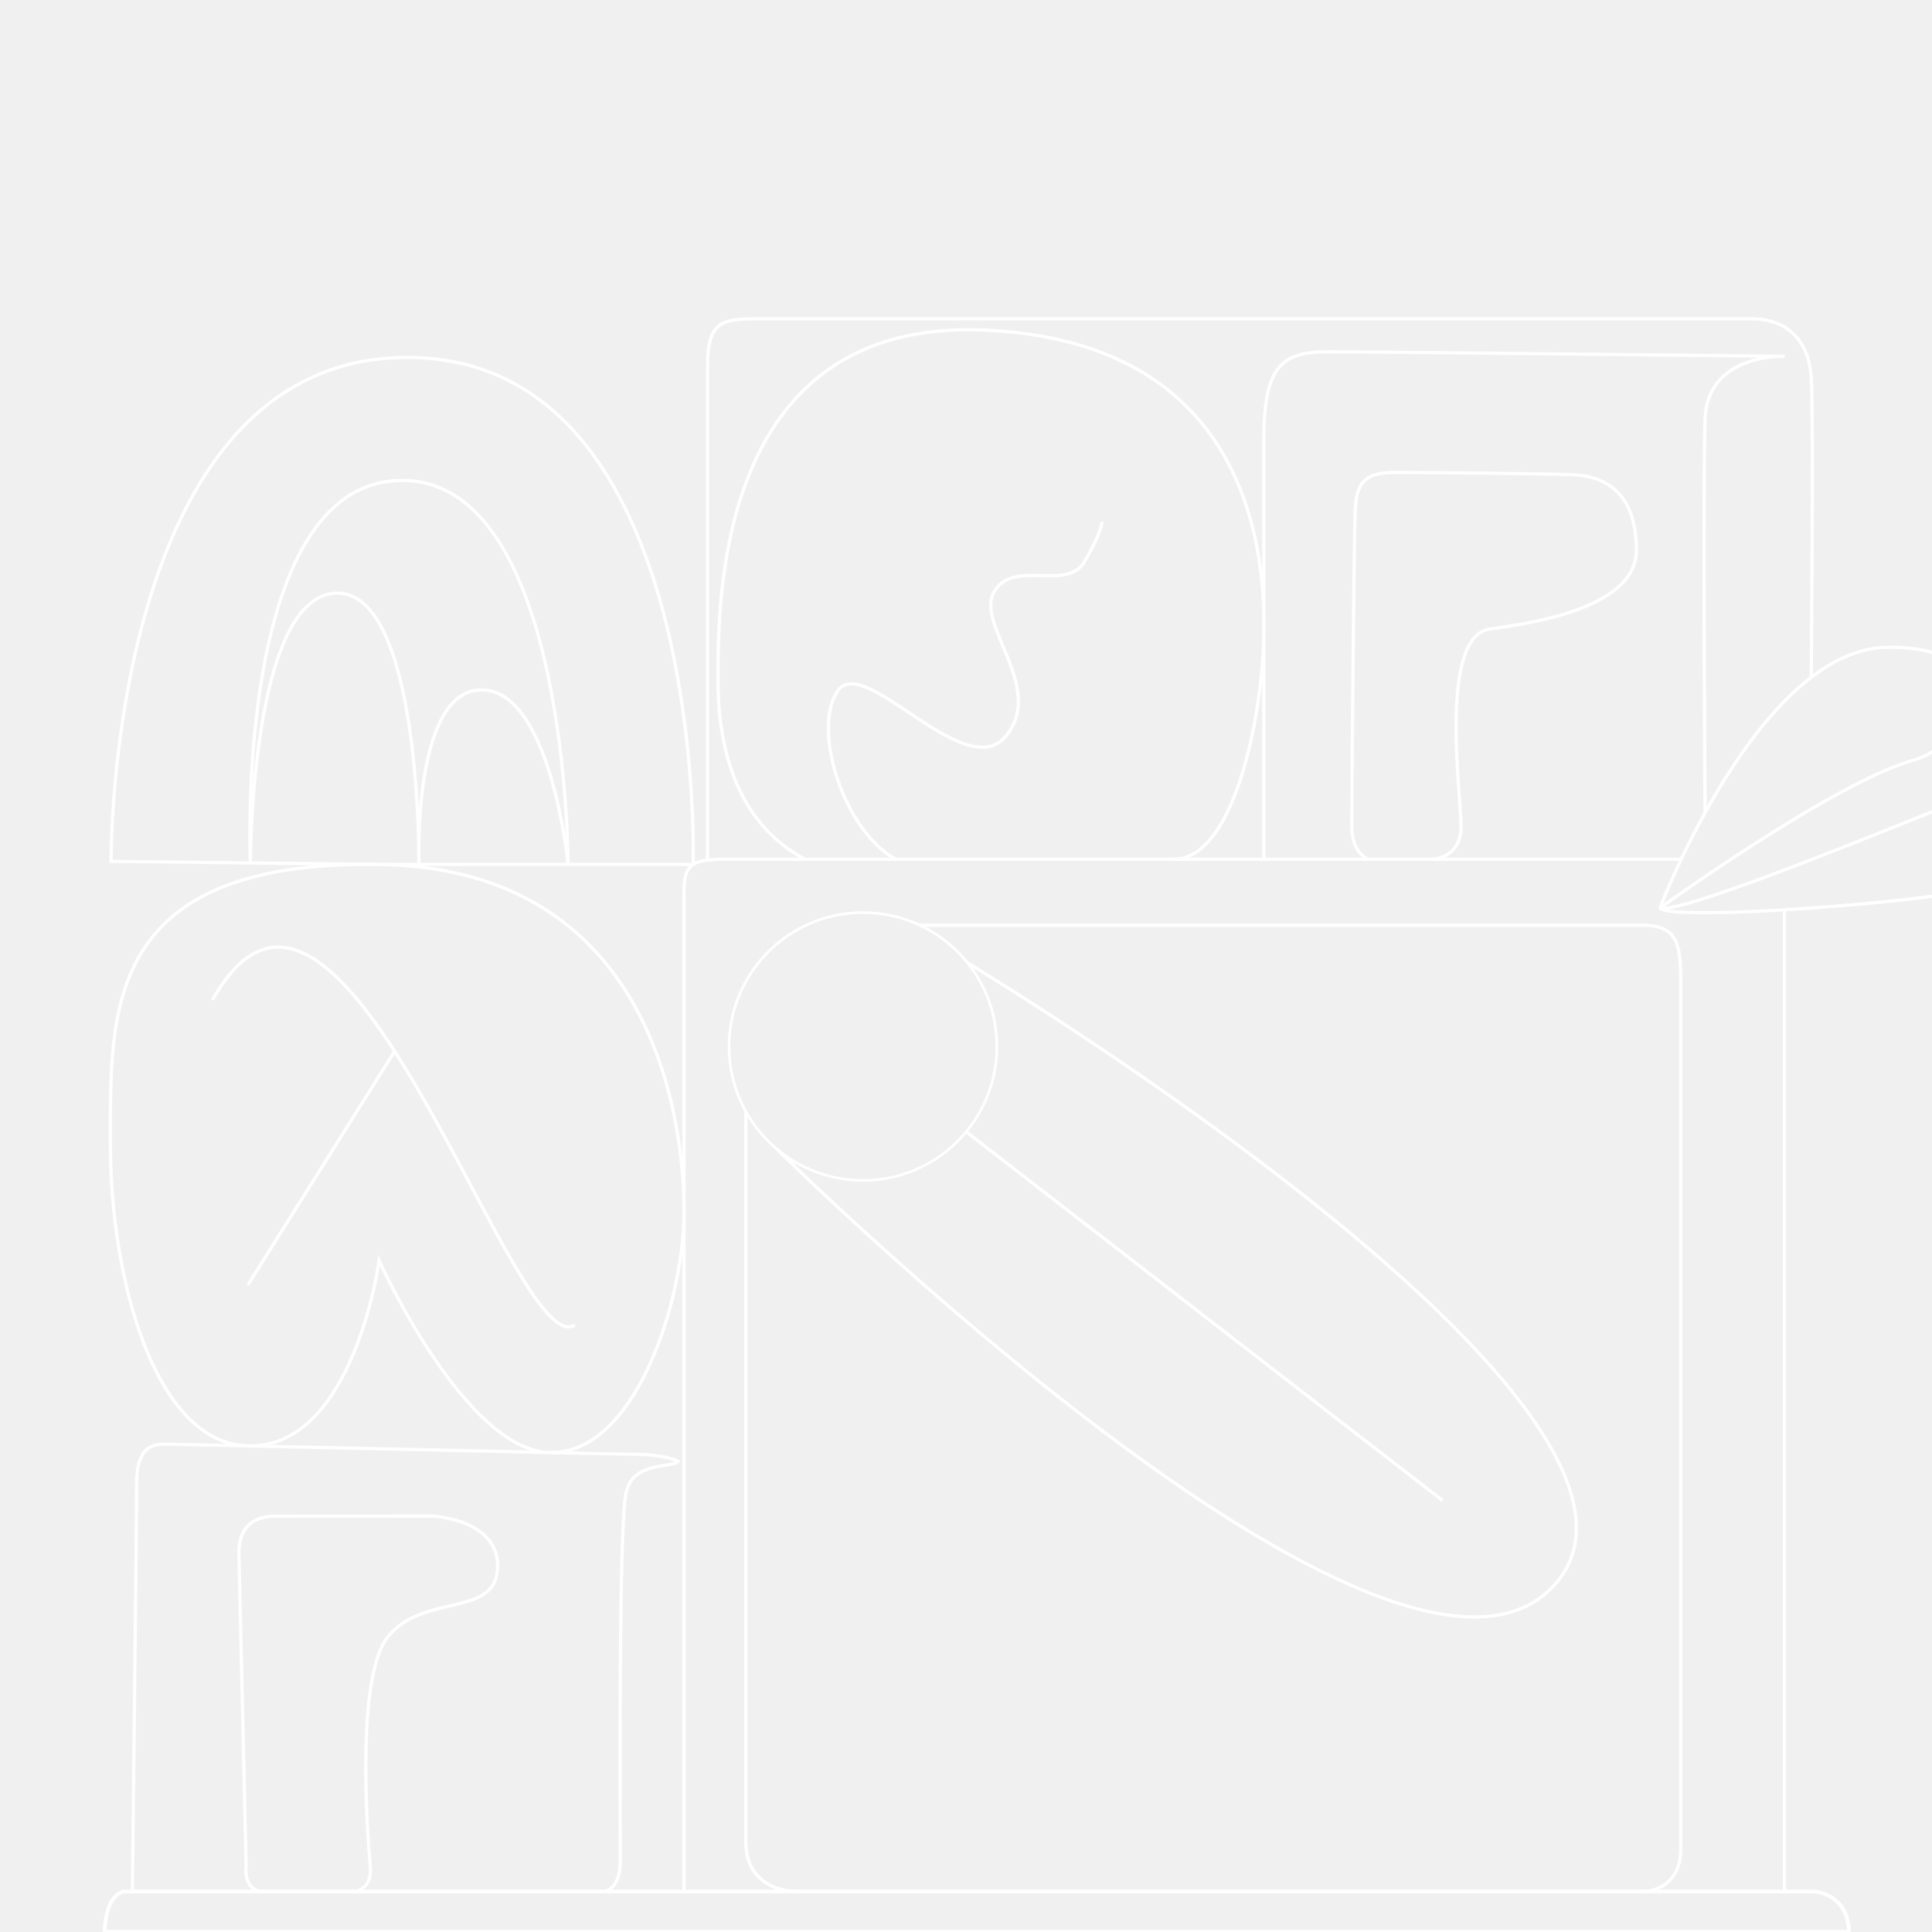
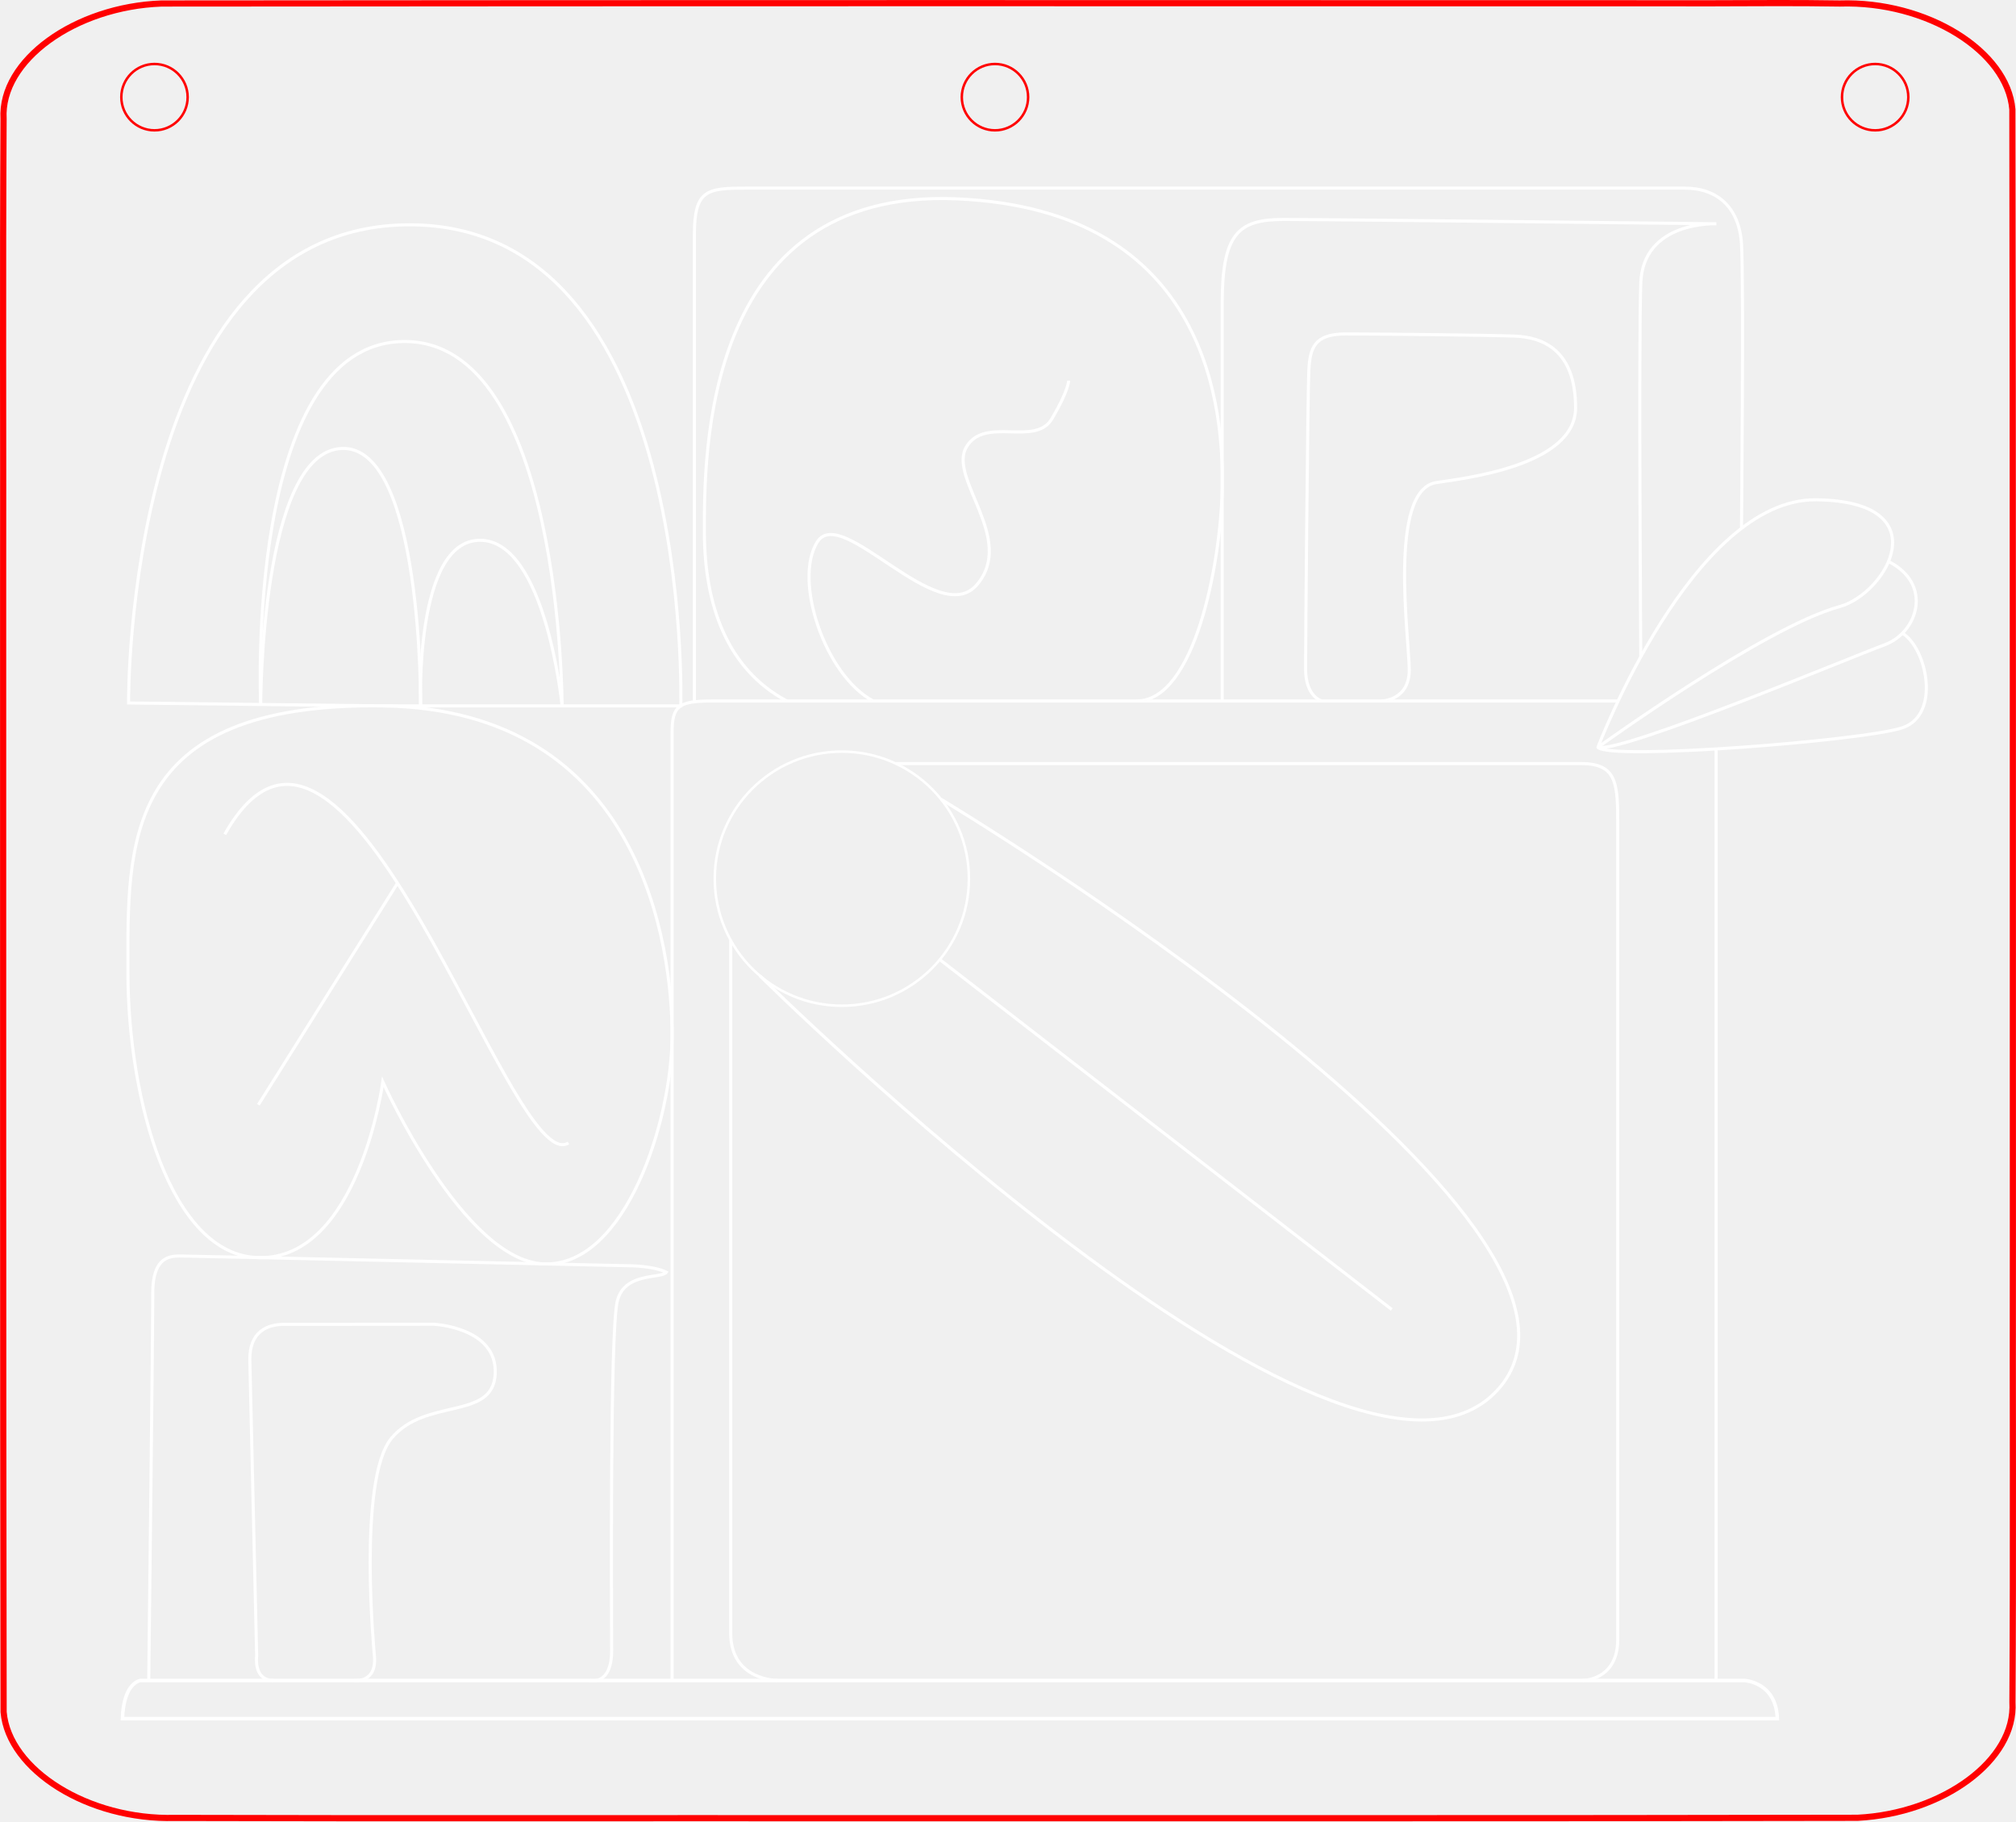
- <svg xmlns="http://www.w3.org/2000/svg" width="600" height="600" viewBox="0 0 158.75 158.75" version="1.1" id="svg5">
+ <svg xmlns="http://www.w3.org/2000/svg" width="659.936" height="596.099" viewBox="0 0 174.608 157.718" version="1.1" id="svg5">
  <defs id="defs2" />
-   <g id="layer1">
+   <g id="layer1" transform="translate(2.005615,-9.902305)">
    <path style="font-variation-settings:normal;opacity:1;vector-effect:none;fill:none;fill-opacity:1;stroke:#ffffff;stroke-width:0.307px;stroke-linecap:butt;stroke-linejoin:miter;stroke-miterlimit:4;stroke-dasharray:none;stroke-dashoffset:0;stroke-opacity:1;-inkscape-stroke:none;stop-color:#000000;stop-opacity:1" d="m 8.6,158.729 c 0.099,-3.174 1.577,-3.307 1.577,-3.307 H 149.071 c 0,0 2.76,0.119 2.859,3.307 z" id="path870" />
    <path style="font-variation-settings:normal;opacity:1;vector-effect:none;fill:none;fill-opacity:1;stroke:#ffffff;stroke-width:0.265px;stroke-linecap:butt;stroke-linejoin:miter;stroke-miterlimit:4;stroke-dasharray:none;stroke-dashoffset:0;stroke-opacity:1;-inkscape-stroke:none;stop-color:#000000;stop-opacity:1" d="M 56.205,155.423 V 73.267 c 0,-2.263 0.64,-2.662 3.418,-2.662 h 78.52" id="path1027" />
    <path style="font-variation-settings:normal;opacity:1;vector-effect:none;fill:none;fill-opacity:1;stroke:#ffffff;stroke-width:0.265px;stroke-linecap:butt;stroke-linejoin:miter;stroke-miterlimit:4;stroke-dasharray:none;stroke-dashoffset:0;stroke-opacity:1;-inkscape-stroke:none;stop-color:#000000;stop-opacity:1" d="M 146.626,155.423 V 74.758" id="path1029" />
    <path style="font-variation-settings:normal;opacity:1;vector-effect:none;fill:none;fill-opacity:1;stroke:#ffffff;stroke-width:0.265px;stroke-linecap:butt;stroke-linejoin:miter;stroke-miterlimit:4;stroke-dasharray:none;stroke-dashoffset:0;stroke-opacity:1;-inkscape-stroke:none;stop-color:#000000;stop-opacity:1" d="m 21.703,155.423 c -1.775,0 -1.479,-2.091 -1.479,-2.091 l -0.592,-25.69 c -0.023,-2.445 1.54,-3.059 2.958,-3.057 1.191,0.002 12.97,-0.01 12.97,-0.01 0,0 5.522,0.26 5.325,4.303 -0.197,4.043 -6.022,2.018 -8.98,5.568 -2.958,3.55 -1.479,18.886 -1.479,18.886 0.197,2.367 -1.775,2.091 -1.775,2.091" id="path1247" />
    <path style="font-variation-settings:normal;opacity:1;vector-effect:none;fill:none;fill-opacity:1;stroke:#ffffff;stroke-width:0.265px;stroke-linecap:butt;stroke-linejoin:miter;stroke-miterlimit:4;stroke-dasharray:none;stroke-dashoffset:0;stroke-opacity:1;-inkscape-stroke:none;stop-color:#000000;stop-opacity:1" d="m 10.877,155.423 c 0,0 0.349,-30.058 0.349,-33.544 0,-3.486 1.813,-3.207 2.719,-3.207 0.906,0 37.421,0.827 38.488,0.837 1.111,0.01 2.508,0.177 3.277,0.558 -0.421,0.597 -3.626,-0.046 -4.253,2.51 -0.649,2.644 -0.488,27.193 -0.488,30.261 0,3.068 -1.883,2.586 -1.883,2.586" id="path2107" />
    <path style="font-variation-settings:normal;opacity:1;vector-effect:none;fill:none;fill-opacity:1;stroke:#ffffff;stroke-width:0.265px;stroke-linecap:butt;stroke-linejoin:miter;stroke-miterlimit:4;stroke-dasharray:none;stroke-dashoffset:0;stroke-opacity:1;-inkscape-stroke:none;stop-color:#000000;stop-opacity:1" d="m 20.395,118.805 c 8.675,0.191 10.756,-15.217 10.756,-15.217 0,0 7.028,15.614 14.032,15.765 7.004,0.151 11.023,-12.438 11.023,-19.828 0,-7.39 -2.511,-28.218 -25.148,-28.499 C 8.419,70.746 9.074,83.155 9.074,94.1 c 0,10.945 3.65,24.536 11.321,24.705 z" id="path3413" />
    <path style="font-variation-settings:normal;opacity:1;vector-effect:none;fill:none;fill-opacity:1;stroke:#ffffff;stroke-width:0.265px;stroke-linecap:butt;stroke-linejoin:miter;stroke-miterlimit:4;stroke-dasharray:none;stroke-dashoffset:0;stroke-opacity:1;-inkscape-stroke:none;stop-color:#000000;stop-opacity:1" d="M 17.462,82.153 C 28.046,63.368 42.201,112.051 47.228,108.876" id="path3585" />
    <path style="font-variation-settings:normal;opacity:1;vector-effect:none;fill:none;fill-opacity:1;stroke:#ffffff;stroke-width:0.265px;stroke-linecap:butt;stroke-linejoin:miter;stroke-miterlimit:4;stroke-dasharray:none;stroke-dashoffset:0;stroke-opacity:1;-inkscape-stroke:none;stop-color:#000000;stop-opacity:1" d="M 32.425,86.378 20.373,105.569" id="path3587" />
    <circle style="fill:none;fill-rule:evenodd;stroke:#ffffff;stroke-width:0.217;stroke-linecap:round;paint-order:stroke fill markers;stop-color:#000000" id="path3886" cx="70.908" cy="85.99" r="11.004" />
    <path style="font-variation-settings:normal;opacity:1;vector-effect:none;fill:none;fill-opacity:1;stroke:#ffffff;stroke-width:0.265px;stroke-linecap:butt;stroke-linejoin:miter;stroke-miterlimit:4;stroke-dasharray:none;stroke-dashoffset:0;stroke-opacity:1;-inkscape-stroke:none;stop-color:#000000;stop-opacity:1" d="m 79.501,79.115 c 0,0 61.39,36.904 48.16,51.192 -13.229,14.287 -63.861,-35.917 -63.861,-35.917" id="path4045" />
    <path style="font-variation-settings:normal;opacity:1;vector-effect:none;fill:none;fill-opacity:1;stroke:#ffffff;stroke-width:0.265px;stroke-linecap:butt;stroke-linejoin:miter;stroke-miterlimit:4;stroke-dasharray:none;stroke-dashoffset:0;stroke-opacity:1;-inkscape-stroke:none;stop-color:#000000;stop-opacity:1" d="M 79.392,92.998 118.533,123.296" id="path4047" />
    <path style="font-variation-settings:normal;opacity:1;vector-effect:none;fill:none;fill-opacity:1;stroke:#ffffff;stroke-width:0.265px;stroke-linecap:butt;stroke-linejoin:miter;stroke-miterlimit:4;stroke-dasharray:none;stroke-dashoffset:0;stroke-opacity:1;-inkscape-stroke:none;stop-color:#000000;stop-opacity:1" d="m 61.283,91.323 c 0,0 0,55.918 0,60.019 0,4.101 4.069,4.081 4.069,4.081" id="path4242" />
    <path style="font-variation-settings:normal;opacity:1;vector-effect:none;fill:none;fill-opacity:1;stroke:#ffffff;stroke-width:0.265px;stroke-linecap:butt;stroke-linejoin:miter;stroke-miterlimit:4;stroke-dasharray:none;stroke-dashoffset:0;stroke-opacity:1;-inkscape-stroke:none;stop-color:#000000;stop-opacity:1" d="m 75.576,76.024 c 0,0 56.187,0 59.362,0 3.175,0 3.17,1.81 3.17,5.491 0,3.681 0,66.804 0,70.356 0,3.552 -3.038,3.552 -3.038,3.552" id="path4244" />
    <path style="font-variation-settings:normal;opacity:1;fill:none;fill-opacity:1;stroke:#ffffff;stroke-width:0.265;stroke-linecap:butt;stroke-linejoin:round;stroke-miterlimit:4;stroke-dasharray:none;stroke-dashoffset:0;stroke-opacity:1;stop-color:#000000;stop-opacity:1" d="m 136.393,74.612 c 0,0 8.202,-21.564 18.918,-21.431 10.716,0.132 6.119,8.133 1.984,9.26 -6.505,1.773 -20.902,12.171 -20.902,12.171 z" id="path4602" />
    <path style="font-variation-settings:normal;opacity:1;vector-effect:none;fill:none;fill-opacity:1;stroke:#ffffff;stroke-width:0.265px;stroke-linecap:butt;stroke-linejoin:miter;stroke-miterlimit:4;stroke-dasharray:none;stroke-dashoffset:0;stroke-opacity:1;-inkscape-stroke:none;stop-color:#000000;stop-opacity:1" d="m 161.559,58.527 c 3.879,1.959 2.549,6.163 -0.362,7.222 -2.91,1.058 -22.754,9.393 -24.805,8.864" id="path4878" />
    <path style="font-variation-settings:normal;opacity:1;vector-effect:none;fill:none;fill-opacity:1;stroke:#ffffff;stroke-width:0.265px;stroke-linecap:butt;stroke-linejoin:miter;stroke-miterlimit:4;stroke-dasharray:none;stroke-dashoffset:0;stroke-opacity:1;-inkscape-stroke:none;stop-color:#000000;stop-opacity:1" d="m 162.766,64.738 c 2.102,1.275 3.359,7.063 -0.015,8.188 -3.373,1.124 -25.4,2.844 -26.359,1.687" id="path5478" />
    <path style="font-variation-settings:normal;opacity:1;vector-effect:none;fill:none;fill-opacity:1;stroke:#ffffff;stroke-width:0.265px;stroke-linecap:butt;stroke-linejoin:miter;stroke-miterlimit:4;stroke-dasharray:none;stroke-dashoffset:0;stroke-opacity:1;-inkscape-stroke:none;stop-color:#000000;stop-opacity:1" d="m 66.146,70.605 c -5.159,-2.739 -7.144,-8.295 -7.144,-14.645 0,-6.35 -0.265,-29.766 21.828,-28.84 22.093,0.926 23.151,18.653 23.019,25.135 -0.132,6.482 -2.381,18.349 -7.408,18.349" id="path6865" />
    <path style="font-variation-settings:normal;opacity:1;vector-effect:none;fill:none;fill-opacity:1;stroke:#ffffff;stroke-width:0.265px;stroke-linecap:butt;stroke-linejoin:miter;stroke-miterlimit:4;stroke-dasharray:none;stroke-dashoffset:0;stroke-opacity:1;-inkscape-stroke:none;stop-color:#000000;stop-opacity:1" d="M 73.62,70.605 C 69.453,68.395 66.675,60.127 68.792,56.819 c 2.117,-3.307 10.451,7.673 13.824,3.704 3.373,-3.969 -2.514,-9.194 -0.926,-11.906 1.587,-2.712 5.953,0 7.408,-2.447 1.455,-2.447 1.455,-3.307 1.455,-3.307" id="path7045" />
    <path style="font-variation-settings:normal;opacity:1;vector-effect:none;fill:none;fill-opacity:1;stroke:#ffffff;stroke-width:0.265px;stroke-linecap:butt;stroke-linejoin:miter;stroke-miterlimit:4;stroke-dasharray:none;stroke-dashoffset:0;stroke-opacity:1;-inkscape-stroke:none;stop-color:#000000;stop-opacity:1" d="M 103.849,52.255 V 70.605" id="path7184" />
    <path style="font-variation-settings:normal;opacity:1;vector-effect:none;fill:none;fill-opacity:1;stroke:#ffffff;stroke-width:0.265px;stroke-linecap:butt;stroke-linejoin:miter;stroke-miterlimit:4;stroke-dasharray:none;stroke-dashoffset:0;stroke-opacity:1;-inkscape-stroke:none;stop-color:#000000;stop-opacity:1" d="M 103.849,52.255 V 36.202 c 0,-6.08 1.388,-7.296 5.317,-7.296 3.929,0 37.485,0.374 37.485,0.374 0,0 -6.361,-0.281 -6.548,5.145 -0.187,5.426 0,32.357 0,32.357" id="path7299" />
    <path style="font-variation-settings:normal;opacity:1;vector-effect:none;fill:none;fill-opacity:1;stroke:#ffffff;stroke-width:0.265px;stroke-linecap:butt;stroke-linejoin:miter;stroke-miterlimit:4;stroke-dasharray:none;stroke-dashoffset:0;stroke-opacity:1;-inkscape-stroke:none;stop-color:#000000;stop-opacity:1" d="m 112.475,70.605 c 0,0 -1.403,-0.353 -1.403,-2.785 0,-2.432 0.187,-23.854 0.281,-25.818 0.093,-1.964 0.468,-3.181 3.18,-3.181 2.713,0 12.348,0.094 14.686,0.187 2.339,0.094 5.238,1.152 5.238,6.203 0,5.051 -9.751,6.121 -12.067,6.481 -4.185,0.651 -2.339,13.529 -2.339,16.221 0,2.692 -2.432,2.692 -2.432,2.692" id="path7638" />
    <path style="font-variation-settings:normal;opacity:1;vector-effect:none;fill:none;fill-opacity:1;stroke:#ffffff;stroke-width:0.265px;stroke-linecap:butt;stroke-linejoin:miter;stroke-miterlimit:4;stroke-dasharray:none;stroke-dashoffset:0;stroke-opacity:1;-inkscape-stroke:none;stop-color:#000000;stop-opacity:1" d="m 31.057,71.027 h 25.902 c 0,0 1.195,-41.658 -23.489,-41.658 -24.683,0 -24.342,41.407 -24.342,41.407 l 21.929,0.251" id="path7826" />
    <path style="font-variation-settings:normal;opacity:1;vector-effect:none;fill:none;fill-opacity:1;stroke:#ffffff;stroke-width:0.265px;stroke-linecap:butt;stroke-linejoin:miter;stroke-miterlimit:4;stroke-dasharray:none;stroke-dashoffset:0;stroke-opacity:1;-inkscape-stroke:none;stop-color:#000000;stop-opacity:1" d="m 20.573,70.907 c 0,0 -1.397,-31.244 12.354,-31.431 13.751,-0.187 13.751,31.551 13.751,31.551" id="path7908" />
    <path style="font-variation-settings:normal;opacity:1;vector-effect:none;fill:none;fill-opacity:1;stroke:#ffffff;stroke-width:0.265px;stroke-linecap:butt;stroke-linejoin:miter;stroke-miterlimit:4;stroke-dasharray:none;stroke-dashoffset:0;stroke-opacity:1;-inkscape-stroke:none;stop-color:#000000;stop-opacity:1" d="m 20.573,70.907 c 0,0 0.006,-21.89 7.022,-22.17 7.016,-0.281 6.829,22.29 6.829,22.29" id="path7910" />
    <path style="font-variation-settings:normal;opacity:1;vector-effect:none;fill:none;fill-opacity:1;stroke:#ffffff;stroke-width:0.265px;stroke-linecap:butt;stroke-linejoin:miter;stroke-miterlimit:4;stroke-dasharray:none;stroke-dashoffset:0;stroke-opacity:1;-inkscape-stroke:none;stop-color:#000000;stop-opacity:1" d="m 34.424,71.027 c 0,0 -0.553,-14.34 5.145,-14.339 5.698,0.002 7.109,14.339 7.109,14.339" id="path7912" />
    <path style="font-variation-settings:normal;opacity:1;vector-effect:none;fill:none;fill-opacity:1;stroke:#ffffff;stroke-width:0.265px;stroke-linecap:butt;stroke-linejoin:miter;stroke-miterlimit:4;stroke-dasharray:none;stroke-dashoffset:0;stroke-opacity:1;-inkscape-stroke:none;stop-color:#000000;stop-opacity:1" d="m 58.138,70.672 c 0,0 0,-36.673 0,-40.509 0,-3.836 1.129,-3.969 4.436,-3.969 3.307,0 78.581,0 81.359,0 2.778,0 4.696,1.654 4.895,4.829 0.198,3.175 0,24.634 0,24.634" id="path8215" />
+     <path id="rect1666" style="fill:none;fill-rule:evenodd;stroke:#ff0000;stroke-width:0.535;stroke-linecap:square;stroke-linejoin:bevel" d="m 146.567,10.187 c -44.859,-0.013 -89.719,-0.023 -134.577,0.019 -7.483,0.27 -13.979,4.915 -13.686,9.983 -0.083,13.471 -0.015,26.943 -0.038,40.415 0.007,32.516 -0.017,65.033 0.041,97.549 0.431,5.02 7.323,9.37 14.844,9.172 20.03,0.056 40.063,0.008 60.094,0.026 28.543,-0.011 57.089,0.02 85.631,-0.037 7.391,-0.377 13.729,-4.988 13.418,-10.007 0.083,-13.164 0.012,-26.329 0.038,-39.494 -0.005,-32.811 0.015,-65.622 -0.044,-98.433 -0.423,-5.045 -7.393,-9.415 -14.95,-9.174 -3.589,-0.057 -7.18,-0.034 -10.77,-0.02 z" />
+     <circle style="fill:none;fill-rule:evenodd;stroke:#ff0000;stroke-width:0.214;stroke-linecap:square;stroke-linejoin:bevel" id="path2295" cx="84.17" cy="18.316" r="2.872" />
+     <circle style="fill:none;fill-rule:evenodd;stroke:#ff0000;stroke-width:0.214;stroke-linecap:square;stroke-linejoin:bevel" id="path2295-9" cx="160.404" cy="18.316" r="2.872" />
+     <circle style="fill:none;fill-rule:evenodd;stroke:#ff0000;stroke-width:0.214;stroke-linecap:square;stroke-linejoin:bevel" id="path2295-9-4" cx="11.375" cy="18.316" r="2.872" />
  </g>
</svg>
